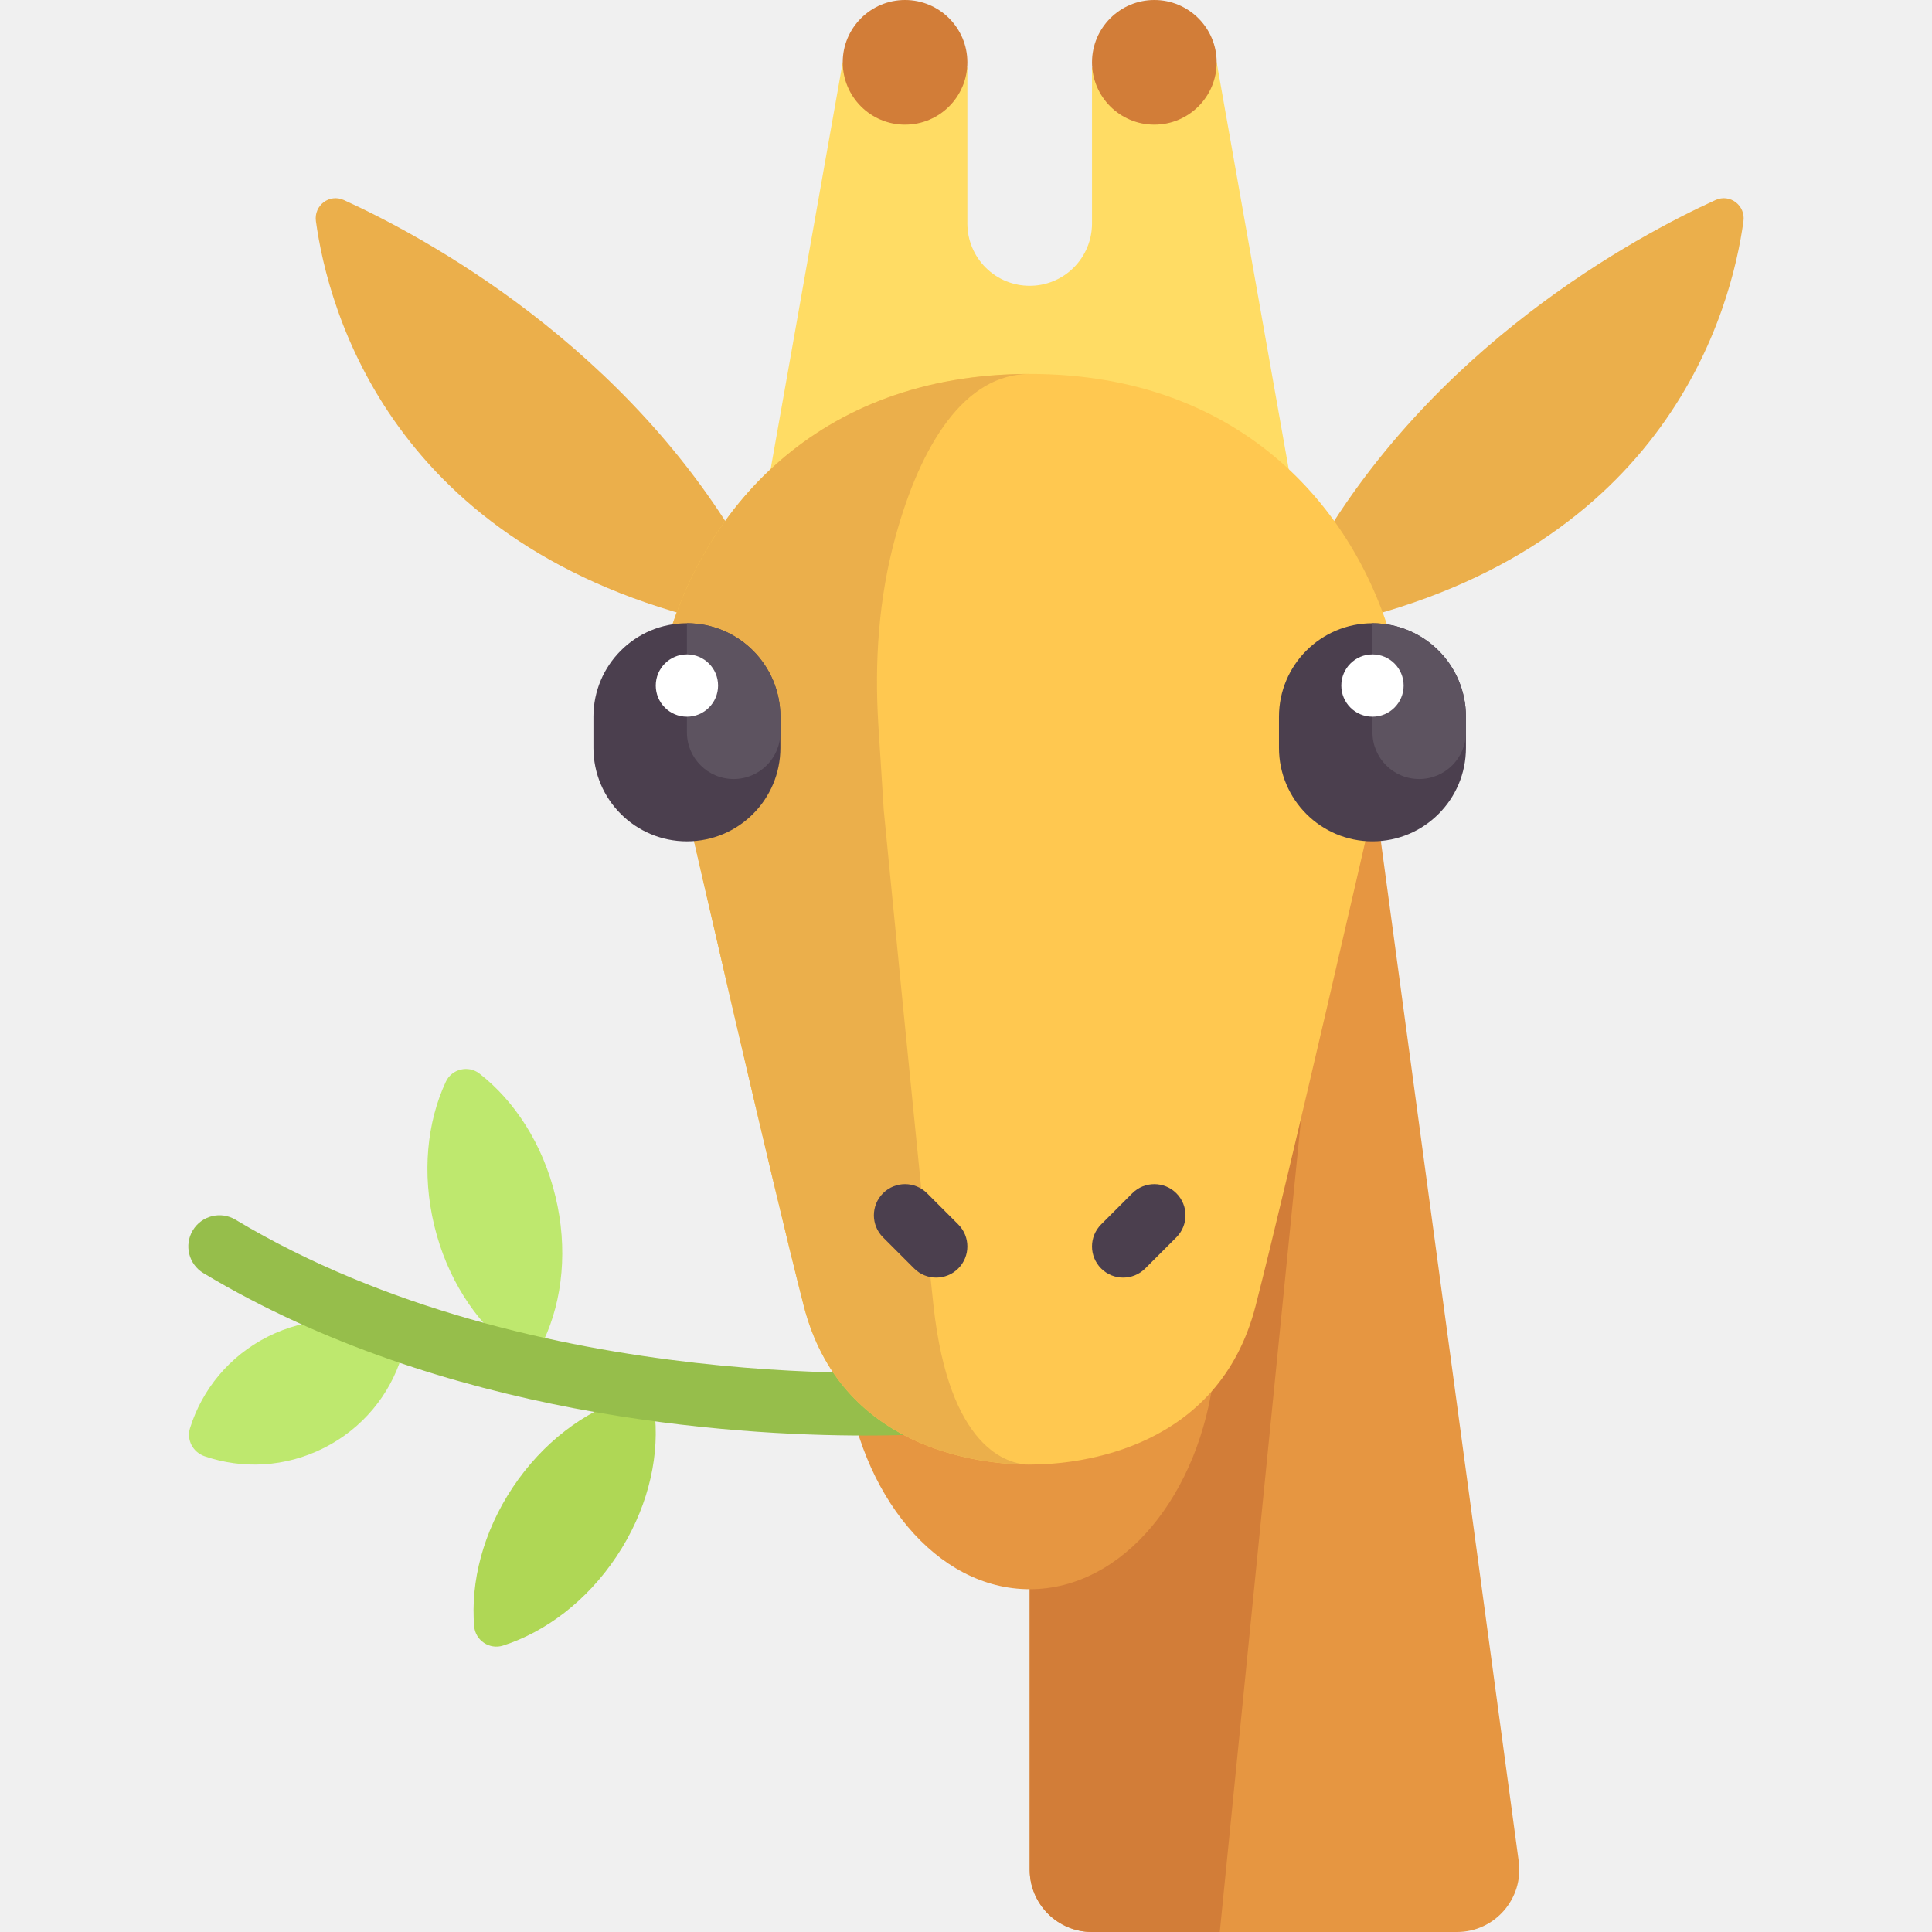
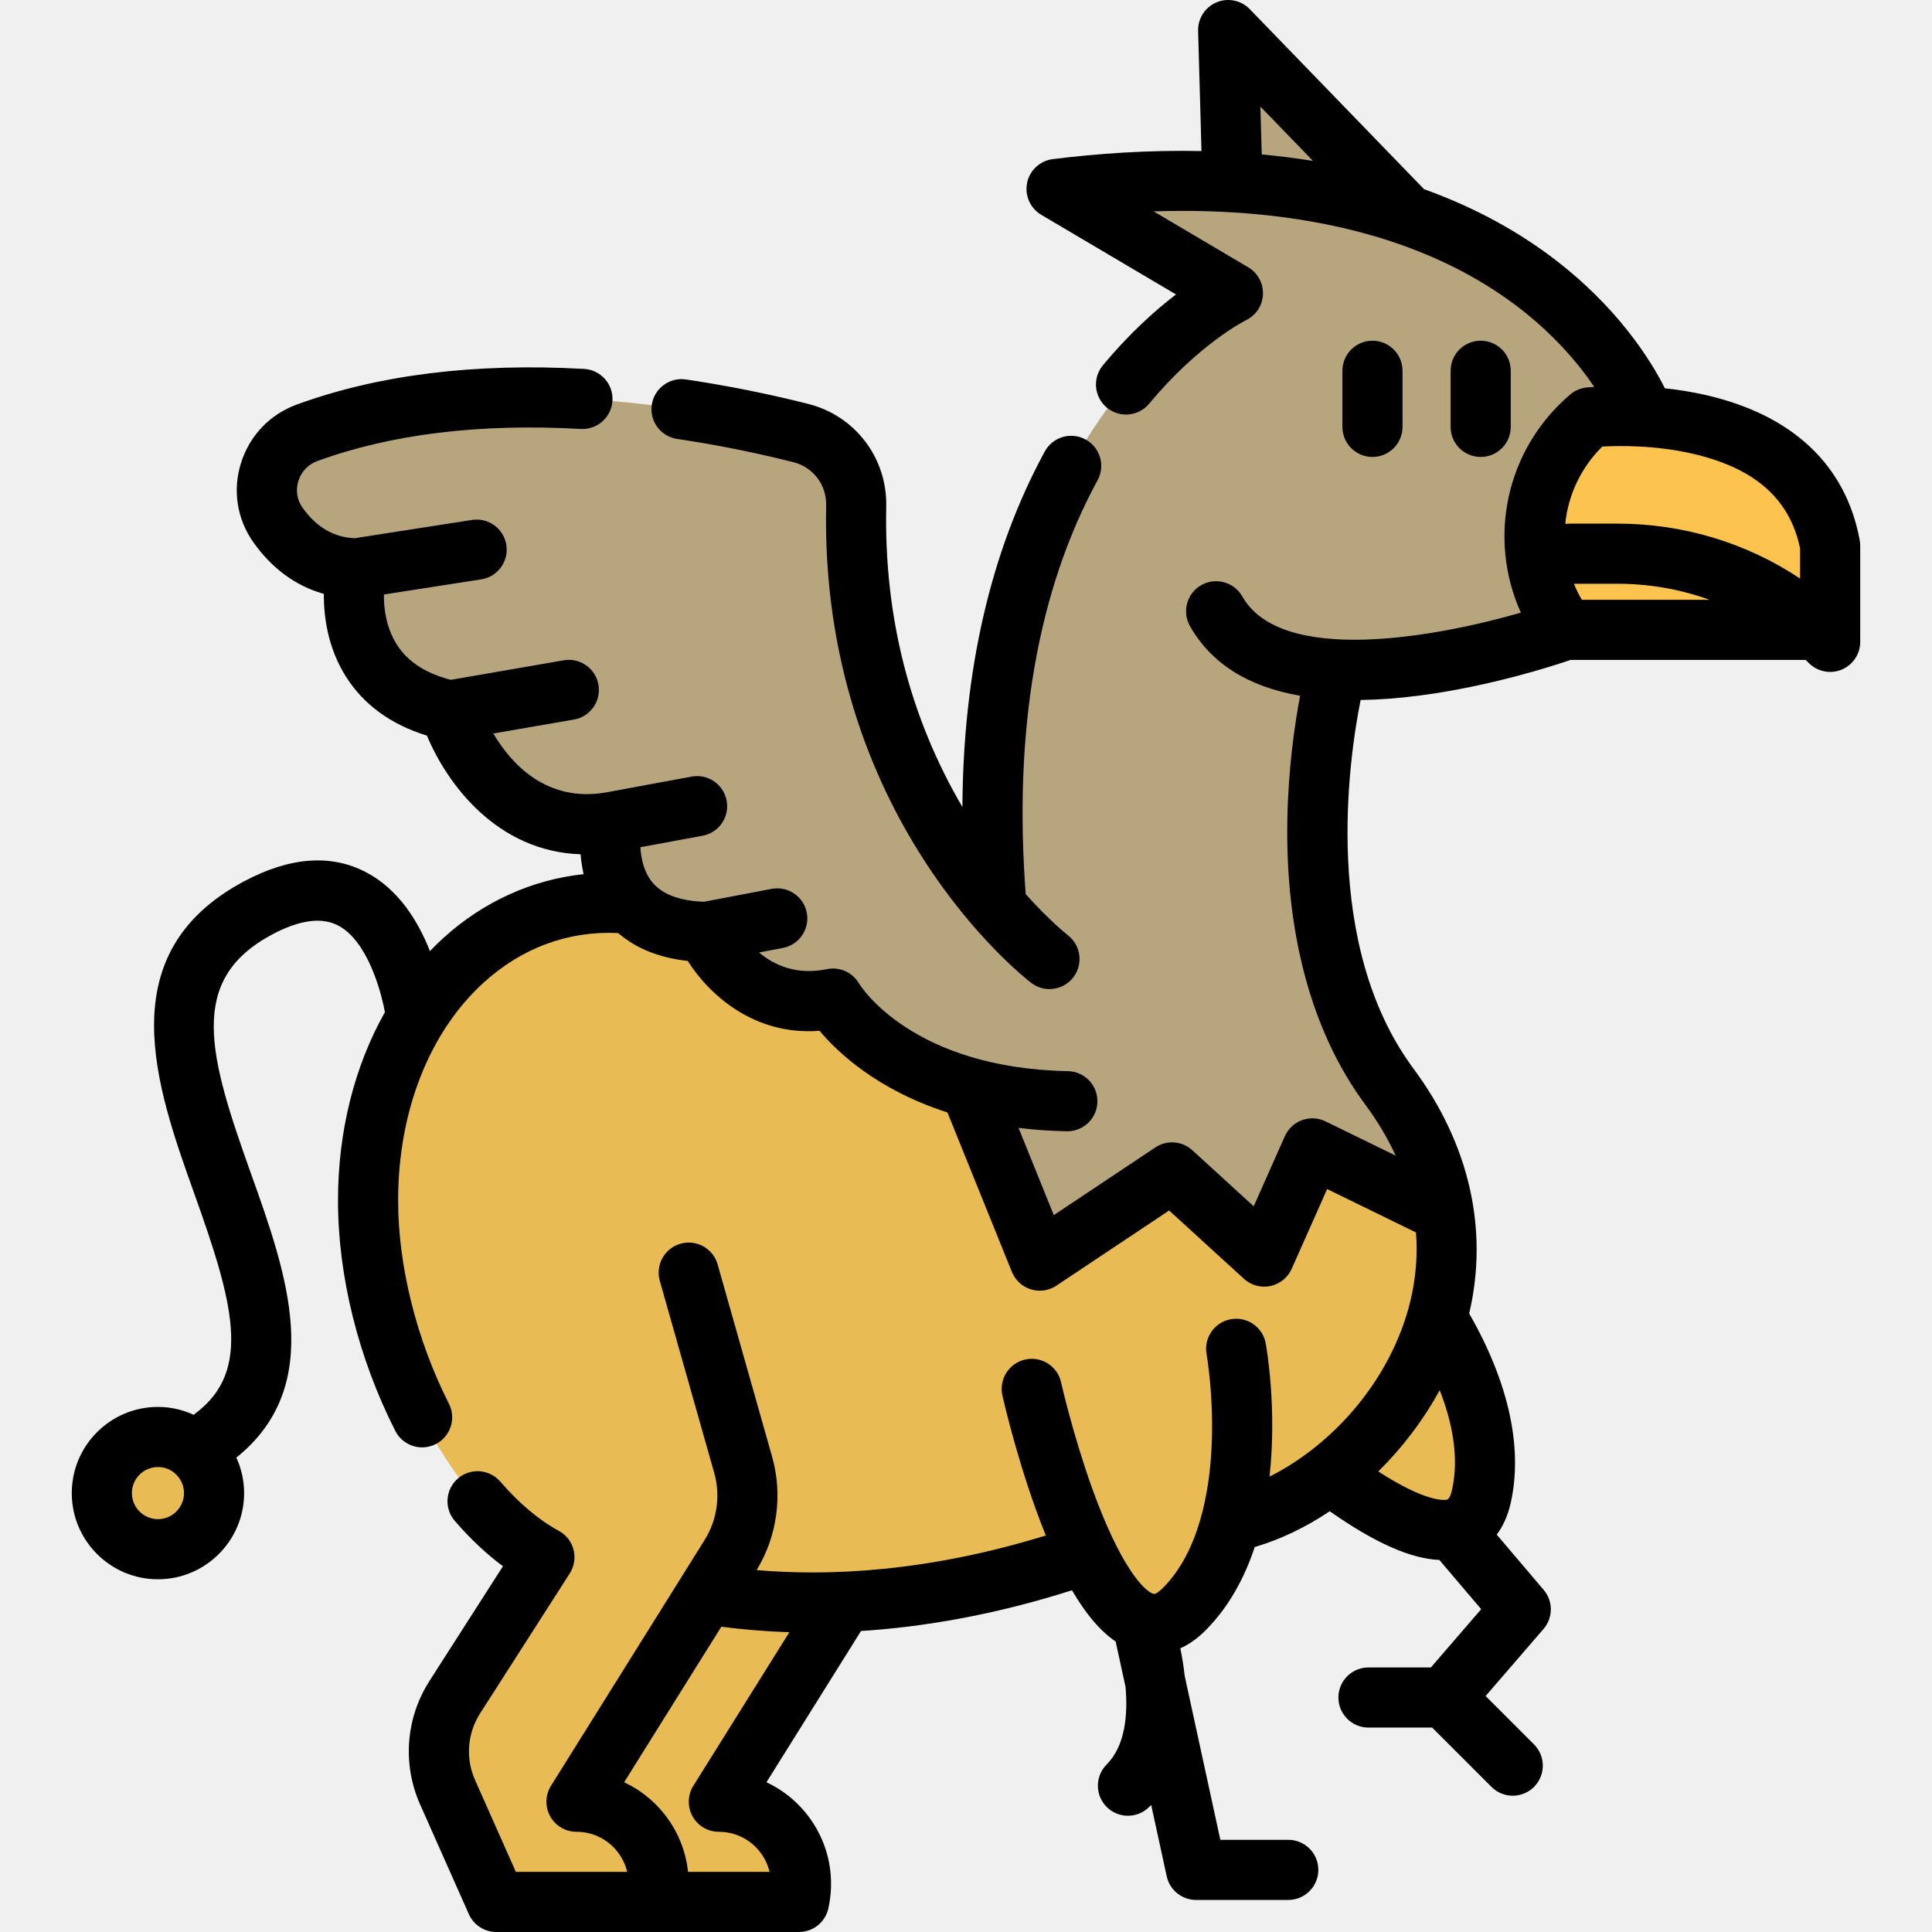
- <svg xmlns="http://www.w3.org/2000/svg" version="1.1" id="Capa_1" x="0px" y="0px" viewBox="0 0 512.001 512.001" style="enable-background:new 0 0 512.001 512.001;" xml:space="preserve">
-   <path style="fill:#FFDC64;" d="M322.427,16.516l-33.032,1.367v41.34c0,4.381-1.74,8.581-4.838,11.679  c-6.45,6.45-16.907,6.45-23.357,0c-3.098-3.098-4.838-7.298-4.838-11.679v-41.34l-33.032-1.367L203,131.243l139.904,0.886  L322.427,16.516z" />
+ <svg xmlns="http://www.w3.org/2000/svg" version="1.1" id="Layer_1" x="0px" y="0px" viewBox="0 0 511.997 511.997" style="enable-background:new 0 0 511.997 511.997;" xml:space="preserve">
  <g>
-     <path style="fill:#EBAF4B;" d="M347.201,148.645l8.258,16.516C442.055,145.178,458.8,82.209,462.038,58.604   c0.57-4.156-3.581-7.335-7.399-5.597C433.969,62.417,379.008,91.678,347.201,148.645z" />
-     <path style="fill:#EBAF4B;" d="M198.556,148.645l-8.258,16.516C103.702,145.178,86.957,82.209,83.719,58.604   c-0.57-4.156,3.581-7.335,7.399-5.597C111.788,62.417,166.749,91.678,198.556,148.645z" />
+     <path style="fill:#E8BB54;" d="M380.809,349.282c7.839,12.874,15.477,30.646,11.77,47.238c-1.19,5.322-3.92,7.977-7.627,8.721   c-8.158,1.657-21.054-5.938-32.589-14.616C365.087,380.745,376.029,366.182,380.809,349.282z" />
+     <path style="fill:#E8BB54;" d="M223.491,424.541l0.011,0.138l-33.004,52.793c13.745,0,24.049,12.566,21.351,26.035l-0.106,0.52   h-37.72l0.096-0.52c0.287-1.455,0.436-2.9,0.436-4.323c0-11.716-9.528-21.712-21.776-21.712l34.385-55.024   C197.222,424.117,209.406,425.136,223.491,424.541z" />
+     <circle style="fill:#E8BB54;" cx="41.848" cy="395.683" r="14.871" />
  </g>
-   <path style="fill:#E69641;" d="M363.717,206.452l-90.839,214.71v74.323c0,9.122,7.395,16.516,16.516,16.516h96.715  c10.001,0,17.707-8.817,16.367-18.728L363.717,206.452z" />
-   <path style="fill:#D27D38;" d="M347.201,272.516h-11.434l-62.888,148.645v74.323c0,9.121,7.395,16.516,16.516,16.516h33.858  L347.201,272.516z" />
-   <path style="fill:#E69641;" d="M223.965,363.679c3.805,32.591,24.256,57.482,48.913,57.482c24.739,0,45.244-25.056,48.951-57.806  L223.965,363.679z" />
-   <path style="fill:#AFD755;" d="M135.895,394.16c-7.902,11.854-11.226,25.084-10.231,36.842c0.316,3.736,4.072,6.24,7.642,5.095  c11.236-3.604,22.171-11.76,30.073-23.614s11.226-25.084,10.231-36.842c-0.316-3.736-4.072-6.24-7.642-5.095  C154.732,374.15,143.797,382.307,135.895,394.16z" />
-   <g>
-     <path style="fill:#BEE86E;" d="M70.974,354.23c-10.317,5.199-17.461,14.13-20.614,24.243c-0.971,3.115,0.757,6.377,3.842,7.441   c9.977,3.44,21.36,2.994,31.638-2.186c10.317-5.199,17.461-14.13,20.614-24.243c0.971-3.115-0.757-6.377-3.842-7.441   C92.634,348.605,81.252,349.05,70.974,354.23z" />
-     <path style="fill:#BEE86E;" d="M115.084,324.788c3.345,13.848,10.808,25.267,20.119,32.515c2.959,2.303,7.347,1.243,8.928-2.156   c4.977-10.699,6.406-24.265,3.062-38.113c-3.345-13.848-10.808-25.267-20.119-32.515c-2.959-2.303-7.347-1.243-8.928,2.156   C113.169,297.373,111.74,310.94,115.084,324.788z" />
-   </g>
-   <path style="fill:#96BE4B;" d="M229.197,380.435c-35.339,0-111.778-4.935-175.278-43.032c-3.911-2.347-5.177-7.419-2.831-11.331  c2.347-3.919,7.415-5.185,11.331-2.831c79.27,47.556,184.012,40.21,185.056,40.137c4.552-0.435,8.512,3.056,8.863,7.605  c0.347,4.548-3.056,8.516-7.601,8.863C247.649,379.927,240.536,380.435,229.197,380.435z" />
-   <path style="fill:#FFC850;" d="M272.878,99.097c-56.891,0-87.575,36.881-96.989,74.323l6.151,41.29  c0,0,22.193,97.211,30.968,131.356c9.715,37.809,46.107,42.063,59.872,42.063c13.763,0,50.155-4.254,59.87-42.063  c8.774-34.146,30.968-131.356,30.968-131.356l6.151-41.29C360.455,135.977,329.772,99.097,272.878,99.097z" />
-   <path style="fill:#EBAF4B;" d="M247.391,346.066c-3.735-34.146-13.184-131.356-13.184-131.356l-1.427-22.496  c-1.063-16.767,0.072-33.698,4.51-49.902c6.681-24.397,18.289-43.214,35.589-43.214h-0.001c-56.892,0-87.576,36.881-96.989,74.323  l6.151,41.29c0,0,22.193,97.211,30.968,131.356c9.715,37.808,46.107,42.063,59.871,42.063  C267.018,388.129,251.526,383.875,247.391,346.066z" />
-   <g>
-     <path style="fill:#4B3F4E;" d="M248.104,338.581c-2.113,0-4.226-0.806-5.839-2.419l-8.258-8.258c-3.226-3.226-3.226-8.452,0-11.677   c3.226-3.226,8.452-3.226,11.677,0l8.258,8.258c3.226,3.226,3.226,8.452,0,11.677C252.33,337.774,250.217,338.581,248.104,338.581z   " />
-     <path style="fill:#4B3F4E;" d="M297.653,338.581c-2.113,0-4.226-0.806-5.839-2.419c-3.226-3.226-3.226-8.452,0-11.677l8.258-8.258   c3.226-3.226,8.452-3.226,11.677,0s3.226,8.452,0,11.677l-8.258,8.258C301.879,337.774,299.766,338.581,297.653,338.581z" />
-     <path style="fill:#4B3F4E;" d="M363.717,222.968L363.717,222.968c-13.682,0-24.774-11.092-24.774-24.774v-8.258   c0-13.682,11.092-24.774,24.774-24.774l0,0c13.682,0,24.774,11.092,24.774,24.774v8.258   C388.491,211.876,377.4,222.968,363.717,222.968z" />
-   </g>
-   <path style="fill:#5D5360;" d="M363.717,165.161v28.903c0,6.841,5.546,12.387,12.387,12.387s12.387-5.546,12.387-12.387v-4.129  C388.491,176.253,377.4,165.161,363.717,165.161z" />
-   <circle style="fill:#FFFFFF;" cx="363.72" cy="181.68" r="8.258" />
-   <path style="fill:#4B3F4E;" d="M182.04,222.968L182.04,222.968c-13.682,0-24.774-11.092-24.774-24.774v-8.258  c0-13.682,11.092-24.774,24.774-24.774l0,0c13.682,0,24.774,11.092,24.774,24.774v8.258  C206.814,211.876,195.722,222.968,182.04,222.968z" />
-   <path style="fill:#5D5360;" d="M182.04,165.161v28.903c0,6.841,5.546,12.387,12.387,12.387s12.387-5.546,12.387-12.387v-4.129  C206.814,176.253,195.722,165.161,182.04,165.161z" />
-   <circle style="fill:#FFFFFF;" cx="182.04" cy="181.68" r="8.258" />
-   <g>
-     <path style="fill:#D27D38;" d="M239.846,33.032L239.846,33.032c-9.122,0-16.516-7.395-16.516-16.516l0,0   C223.33,7.395,230.725,0,239.846,0l0,0c9.122,0,16.516,7.395,16.516,16.516l0,0C256.362,25.638,248.968,33.032,239.846,33.032z" />
-     <path style="fill:#D27D38;" d="M305.911,33.032L305.911,33.032c-9.122,0-16.516-7.395-16.516-16.516l0,0   C289.395,7.395,296.789,0,305.911,0l0,0c9.122,0,16.516,7.395,16.516,16.516l0,0C322.427,25.638,315.032,33.032,305.911,33.032z" />
-   </g>
+   <path style="fill:#B7A57D;" d="M325.466,7.963l47.397,48.959c-12.842-4.451-28.117-7.659-46.26-8.689L325.466,7.963z" />
+   <path style="fill:#FCC34F;" d="M435.864,110.427c17.219,1.052,44.157,7.117,49.139,34.172v22.307h-3.389h-66.719l-0.659-0.945  c-12.279-17.506-9.231-41.47,7.032-55.353c0,0,3.24-0.372,8.275-0.372C431.424,110.236,433.559,110.289,435.864,110.427z" />
+   <path style="fill:#E8BB54;" d="M326.199,403.339c-2.273,8.594-6.118,16.847-12.418,23.146c-3.856,3.856-7.584,4.631-11.111,3.282  c-5.46-2.082-10.442-9.263-14.68-18.016h-0.011c-24.421,8.477-46.08,12.014-64.488,12.789c-14.085,0.595-26.269-0.425-36.329-2.093  l-34.385,55.024c12.248,0,21.776,9.996,21.776,21.712c0,1.423-0.149,2.868-0.436,4.323l-0.096,0.52h-4.769h-37.72l-12.91-29.048  c-3.645-8.199-2.925-17.681,1.914-25.237l23.743-37.068c-25.494-13.809-46.738-56.299-46.738-94.539  c0-18.621,4.716-35.245,12.757-48.374c12.588-20.576,33.365-32.579,56.978-30.231h0.011c3.718,4.132,9.847,7.255,19.811,7.446  c0,0,10.187,22.509,33.652,17.654c0,0,9.465,16.263,36.286,23.645l18.504,45.793l35.054-23.369l24.431,22.307l12.747-28.68  l34.873,17.028c1.477,9.719,0.659,19.142-1.838,27.916v0.011c-4.78,16.9-15.721,31.464-28.447,41.342  C343.991,397.114,334.856,401.576,326.199,403.339z" />
+   <path style="fill:#B7A57D;" d="M354.03,177.412l-0.053,1.052c0,0-17.676,66.464,14.181,109.442  c8.307,11.217,12.842,22.519,14.489,33.45l-34.873-17.028l-12.747,28.68l-24.431-22.307l-35.054,23.369l-18.504-45.793  c-26.822-7.383-36.286-23.645-36.286-23.645c-23.465,4.854-33.652-17.654-33.652-17.654c-9.964-0.191-16.093-3.314-19.811-7.446  h-0.011c-7.807-8.647-5.12-21.723-5.12-21.723c-31.984,5.757-42.989-29.52-42.989-29.52c-31.74-6.99-24.771-37.656-24.771-37.656  c-9.943-0.202-16.518-5.524-20.788-11.578c-6.055-8.594-2.178-20.724,7.701-24.336c47.11-17.261,104.014-6.756,130.932,0.042  c8.785,2.22,14.839,10.229,14.648,19.29c-1.094,52.56,21.617,88.091,37.157,106.149h0.011  C253.436,112.732,326.73,77.678,326.73,77.678L279.992,50.06c17.314-2.146,32.791-2.624,46.611-1.827  c18.143,1.03,33.418,4.238,46.26,8.689l0.011,0.011c49.522,17.155,62.736,52.761,62.991,53.494c-2.305-0.138-4.44-0.191-6.32-0.191  c-5.035,0-8.275,0.372-8.275,0.372c-16.263,13.883-19.311,37.848-7.032,55.353l0.659,0.945  C414.896,166.906,381.52,178.973,354.03,177.412z" />
+   <path d="M492.843,143.163c-3.66-19.871-17.735-33.168-40.704-38.453c-3.764-0.866-7.46-1.438-10.93-1.811  c-3.698-7.345-12.593-21.79-30.309-35.005c-10.409-7.764-21.758-13.535-33.518-17.763L331.198,2.426  c-2.286-2.361-5.787-3.077-8.817-1.8c-3.029,1.276-4.964,4.281-4.871,7.566l0.894,31.838c-14.062-0.295-27.491,0.658-39.389,2.133  c-3.383,0.42-6.125,2.945-6.82,6.283c-0.695,3.339,0.812,6.748,3.747,8.482l35.707,21.099c-5.478,4.193-12.343,10.31-19.372,18.78  c-2.811,3.386-2.343,8.409,1.042,11.218c3.385,2.81,8.409,2.344,11.219-1.043c13.209-15.917,25.542-22.064,25.633-22.108  c2.653-1.269,4.392-3.898,4.522-6.839c0.129-2.939-1.373-5.711-3.907-7.207l-25.075-14.817c38.891-1.253,71.363,6.913,94.812,24.03  c10.678,7.795,17.658,16.121,21.964,22.477c-1.233,0.087-1.98,0.168-2.11,0.183c-1.578,0.178-3.068,0.825-4.276,1.857  c-17.051,14.554-21.944,38.087-13.055,57.797c-22.46,6.501-63.475,13.983-73.829-4.289c-2.17-3.828-7.032-5.172-10.859-3.004  c-3.828,2.169-5.173,7.031-3.004,10.859c5.611,9.9,15.389,16.061,29.187,18.463c-1.377,7.25-3.108,18.873-3.379,32.531  c-0.607,30.548,6.517,56.738,20.601,75.74c3.426,4.623,6.08,9.168,8.105,13.598l-18.593-9.078c-1.944-0.95-4.189-1.065-6.22-0.327  c-2.032,0.74-3.675,2.274-4.554,4.25l-8.257,18.58l-16.269-14.854c-2.703-2.47-6.744-2.778-9.791-0.746l-26.915,17.943  l-9.347-23.125c4.007,0.494,8.256,0.813,12.781,0.9c0.052,0.001,0.104,0.001,0.156,0.001c4.328,0,7.879-3.466,7.963-7.813  c0.085-4.4-3.413-8.034-7.812-8.12c-41.215-0.797-54.846-22.391-55.366-23.241c-1.724-2.962-5.151-4.486-8.5-3.793  c-8.052,1.666-13.956-1.028-17.987-4.415l6.316-1.202c4.322-0.822,7.159-4.994,6.337-9.317c-0.822-4.323-5.002-7.158-9.317-6.336  l-17.957,3.418c-6.467-0.242-11.092-1.986-13.714-5.221c-2.239-2.761-2.952-6.344-3.105-9.238l16.468-3.042  c4.326-0.799,7.187-4.954,6.387-9.281c-0.8-4.326-4.965-7.189-9.281-6.387l-22.533,4.162l0,0  c-15.888,2.855-25.275-7.561-30.029-15.588l21.375-3.696c4.336-0.75,7.242-4.871,6.493-9.207c-0.749-4.335-4.872-7.249-9.207-6.492  l-29.938,5.176c-9.09-2.348-14.574-7.221-16.728-14.878c-0.784-2.785-1.001-5.509-0.993-7.733l25.811-4.022  c4.348-0.678,7.323-4.751,6.645-9.098c-0.677-4.347-4.738-7.324-9.097-6.645l-31.127,4.85c-5.623-0.28-10.156-2.954-13.838-8.174  c-1.427-2.023-1.811-4.571-1.055-6.992c0.773-2.474,2.59-4.397,4.983-5.273c19.552-7.163,43.054-10.029,69.853-8.524  c4.406,0.235,8.155-3.114,8.401-7.508c0.246-4.392-3.115-8.154-7.507-8.401c-28.981-1.626-54.625,1.559-76.227,9.472  c-7.087,2.596-12.449,8.24-14.712,15.484c-2.246,7.191-1.064,14.818,3.243,20.925c4.949,7.016,11.318,11.668,18.708,13.733  c-0.025,6.022,1.049,14.34,5.874,21.946c4.727,7.451,11.93,12.689,21.45,15.614c5.411,12.97,18.661,30.716,40.725,31.45  c0.133,1.658,0.382,3.435,0.802,5.267c-13.623,1.456-26.468,7.23-37.101,16.857c-1.248,1.13-2.448,2.317-3.621,3.536  c-3.076-7.814-8.25-16.323-16.864-20.864c-9.319-4.912-20.224-4.112-32.411,2.38c-35.914,19.132-23.275,54.5-13.119,82.919  c10.199,28.537,15.312,46.678,0.375,57.973c-0.201,0.152-0.391,0.313-0.574,0.481c-2.896-1.331-6.104-2.093-9.493-2.093  c-12.593,0-22.838,10.245-22.838,22.838s10.245,22.838,22.838,22.838s22.838-10.245,22.838-22.838c0-3.357-0.747-6.536-2.052-9.409  c23.882-19.201,13.293-48.897,3.91-75.151c-11.263-31.516-17.018-51.443,5.605-63.494c7.23-3.851,13.106-4.646,17.466-2.359  c7.447,3.905,11.16,16.412,12.38,22.96c-8.025,14.236-12.43,31.47-12.43,49.911c0,20.07,5.393,41.754,15.186,61.06  c1.404,2.769,4.205,4.365,7.111,4.365c1.212,0,2.443-0.277,3.598-0.864c3.924-1.991,5.492-6.786,3.501-10.709  c-8.555-16.867-13.462-36.495-13.462-53.852c0-23.652,8.292-44.725,22.749-57.816c10.161-9.201,22.403-13.686,35.567-13.056  c4.731,4.085,10.894,6.563,18.421,7.383c5.668,8.876,17.505,19.842,34.942,18.518c4.847,5.775,15.354,15.675,33.9,21.646  l17.074,42.243c0.898,2.221,2.747,3.921,5.036,4.627c0.77,0.238,1.561,0.354,2.35,0.354c1.555,0,3.095-0.456,4.419-1.338  l29.867-19.912l19.828,18.104c1.89,1.727,4.501,2.439,7.003,1.914c2.506-0.525,4.608-2.222,5.648-4.562l9.393-21.134l23.542,11.493  c0.786,10.101-1.238,18.999-3.921,26c-7.027,18.327-21.263,31.91-34.884,38.706c1.995-18.186-0.796-34.131-1.008-35.295  c-0.786-4.325-4.92-7.194-9.254-6.411c-4.326,0.782-7.201,4.924-6.424,9.252c0.021,0.11,1.983,11.237,1.328,24.691  c-0.57,11.689-3.276,27.65-12.931,37.305c-0.289,0.29-1.765,1.737-2.477,1.527c-2.557-0.743-8.842-7.428-16.178-27.779  c-5.131-14.232-8.271-28.14-8.301-28.279c-0.961-4.294-5.224-6.994-9.514-6.032c-4.293,0.961-6.995,5.22-6.035,9.512  c0.135,0.601,3.356,14.898,8.809,30.057c0.893,2.484,1.79,4.831,2.692,7.061c-31.46,9.698-57.569,10.811-76.628,9.17  c5.465-9.012,6.963-19.951,4.085-30.104l-14.422-50.899c-1.199-4.233-5.603-6.695-9.837-5.493c-4.233,1.199-6.692,5.603-5.493,9.836  l14.422,50.899c1.7,5.997,0.779,12.467-2.525,17.752l-40.732,65.169c-1.534,2.456-1.616,5.551-0.211,8.085  c1.403,2.533,4.072,4.105,6.968,4.105c4.152,0,8.043,1.841,10.675,5.052c1.352,1.651,2.286,3.556,2.764,5.57h-29.506l-10.808-24.319  c-2.564-5.768-2.062-12.387,1.344-17.703l23.743-37.067c1.194-1.864,1.559-4.142,1.006-6.286c-0.553-2.145-1.973-3.961-3.92-5.016  c-5.262-2.851-10.474-7.237-15.491-13.036c-2.881-3.33-7.912-3.691-11.237-0.814c-3.328,2.879-3.692,7.909-0.815,11.237  c4.085,4.723,8.355,8.741,12.755,12.01l-19.458,30.379c-6.303,9.841-7.233,22.09-2.487,32.768l12.91,29.05  c1.279,2.877,4.132,4.731,7.281,4.731h80.21c3.784,0,7.044-2.66,7.804-6.366l0.114-0.557c1.756-8.768-0.486-17.763-6.155-24.678  c-2.861-3.492-6.414-6.232-10.381-8.09l25.056-40.079c16.266-1.038,35.056-4.157,55.91-10.789  c3.687,6.342,7.512,10.823,11.572,13.578l2.616,12.028c0.668,7.492-0.132,15.687-4.995,20.55c-3.111,3.111-3.111,8.156,0,11.266  c3.112,3.111,8.156,3.111,11.267,0c0.18-0.18,0.354-0.359,0.528-0.542l4.111,18.908c0.797,3.662,4.038,6.274,7.785,6.274h24.431  c4.401,0,7.967-3.567,7.967-7.967c0-4.4-3.566-7.967-7.967-7.967H323.4l-9.45-43.456c-0.288-2.641-0.702-5.1-1.149-7.295  c2.133-0.957,4.374-2.443,6.625-4.694c6.246-6.246,10.393-13.998,13.093-22.146c6.824-1.991,13.55-5.244,19.876-9.486  c11.902,8.354,21.349,12.559,29.05,12.917l11.084,13.04l-13.337,15.444h-16.537c-4.401,0-7.967,3.567-7.967,7.967  c0,4.4,3.566,7.967,7.967,7.967h16.879l15.724,15.724c1.556,1.555,3.596,2.334,5.634,2.334c2.038,0,4.078-0.778,5.634-2.334  c3.111-3.111,3.111-8.156,0-11.266l-12.822-12.822l15.342-17.765c2.568-2.973,2.585-7.374,0.041-10.367l-12.439-14.634  c1.569-2.092,2.905-4.825,3.713-8.434c3.267-14.622-0.549-31.913-11.012-50.17c5.191-22.13,0.103-44.835-14.783-64.925  c-24.34-32.839-17.123-81.987-13.989-97.659c4.932-0.074,10.197-0.463,15.829-1.206c18.505-2.438,35.073-7.79,39.844-9.421h62.258  c0.291,0.281,0.58,0.566,0.867,0.853c1.525,1.524,3.563,2.334,5.636,2.334c1.026,0,2.061-0.199,3.047-0.607  c2.977-1.233,4.918-4.138,4.918-7.36v-25.494C492.975,144.122,492.93,143.639,492.843,143.163z M334.013,28.242l13.94,14.399  c-4.539-0.735-9.075-1.297-13.583-1.713L334.013,28.242z M41.856,402.588c-3.807,0-6.905-3.097-6.905-6.905  c0-3.807,3.097-6.905,6.905-6.905c3.807,0,6.905,3.097,6.905,6.905C48.76,399.491,45.663,402.588,41.856,402.588z M183.53,481.337  c1.403,2.533,4.072,4.106,6.968,4.106c4.158,0,8.052,1.842,10.685,5.055c1.352,1.651,2.285,3.556,2.762,5.567h-21.601  c-0.607-5.685-2.844-11.128-6.568-15.671c-2.86-3.488-6.41-6.227-10.374-8.085l25.76-41.217c5.375,0.713,11.4,1.243,18.028,1.452  l-25.449,40.708C182.207,475.708,182.124,478.804,183.53,481.337z M381.532,368.398c3.294,8.436,5.21,17.743,3.278,26.386  c-0.553,2.475-1.205,2.606-1.438,2.652c-0.59,0.119-5.413,0.732-18.12-7.49C371.633,383.656,377.209,376.34,381.532,368.398z   M419.195,158.947c-0.804-1.382-1.5-2.802-2.088-4.249h11.484c8.469,0,16.712,1.455,24.45,4.249H419.195z M477.041,153.319  c-14.244-9.47-30.957-14.555-48.451-14.555h-12.628c-0.392,0-0.776,0.029-1.155,0.083c0.749-7.559,4.079-14.845,9.818-20.503  c4.358-0.246,13.939-0.408,23.94,1.894c16.479,3.791,25.8,12.016,28.475,25.133V153.319z" />
+   <path d="M371.681,113.128V98.257c0-4.4-3.566-7.967-7.967-7.967c-4.401,0-7.967,3.567-7.967,7.967v14.871  c0,4.4,3.566,7.967,7.967,7.967C368.115,121.095,371.681,117.528,371.681,113.128z" />
+   <path d="M400.361,113.128V98.257c0-4.4-3.566-7.967-7.967-7.967s-7.967,3.567-7.967,7.967v14.871c0,4.4,3.566,7.967,7.967,7.967  S400.361,117.528,400.361,113.128z" />
+   <path d="M179.442,116.318c10.337,1.535,20.718,3.613,30.854,6.175c5.198,1.313,8.749,5.998,8.637,11.394  c-1.725,82.642,52.061,124.831,54.352,126.586c1.444,1.107,3.144,1.642,4.832,1.642c2.388,0,4.749-1.071,6.318-3.11  c2.68-3.48,2.031-8.479-1.443-11.167c-0.076-0.059-4.772-3.738-11.172-10.883c-3.262-43.52,3.126-80.425,19.048-109.69  c2.102-3.865,0.675-8.703-3.191-10.805c-3.862-2.102-8.702-0.675-10.805,3.19c-14.309,26.301-21.615,57.906-21.826,94.214  c-13.997-23.874-20.79-50.634-20.185-79.645c0.269-12.857-8.228-24.031-20.662-27.174c-10.65-2.691-21.557-4.874-32.418-6.486  c-4.347-0.647-8.403,2.357-9.051,6.709C172.085,111.62,175.089,115.672,179.442,116.318z" />
  <g>
</g>
  <g>
</g>
  <g>
</g>
  <g>
</g>
  <g>
</g>
  <g>
</g>
  <g>
</g>
  <g>
</g>
  <g>
</g>
  <g>
</g>
  <g>
</g>
  <g>
</g>
  <g>
</g>
  <g>
</g>
  <g>
</g>
</svg>
